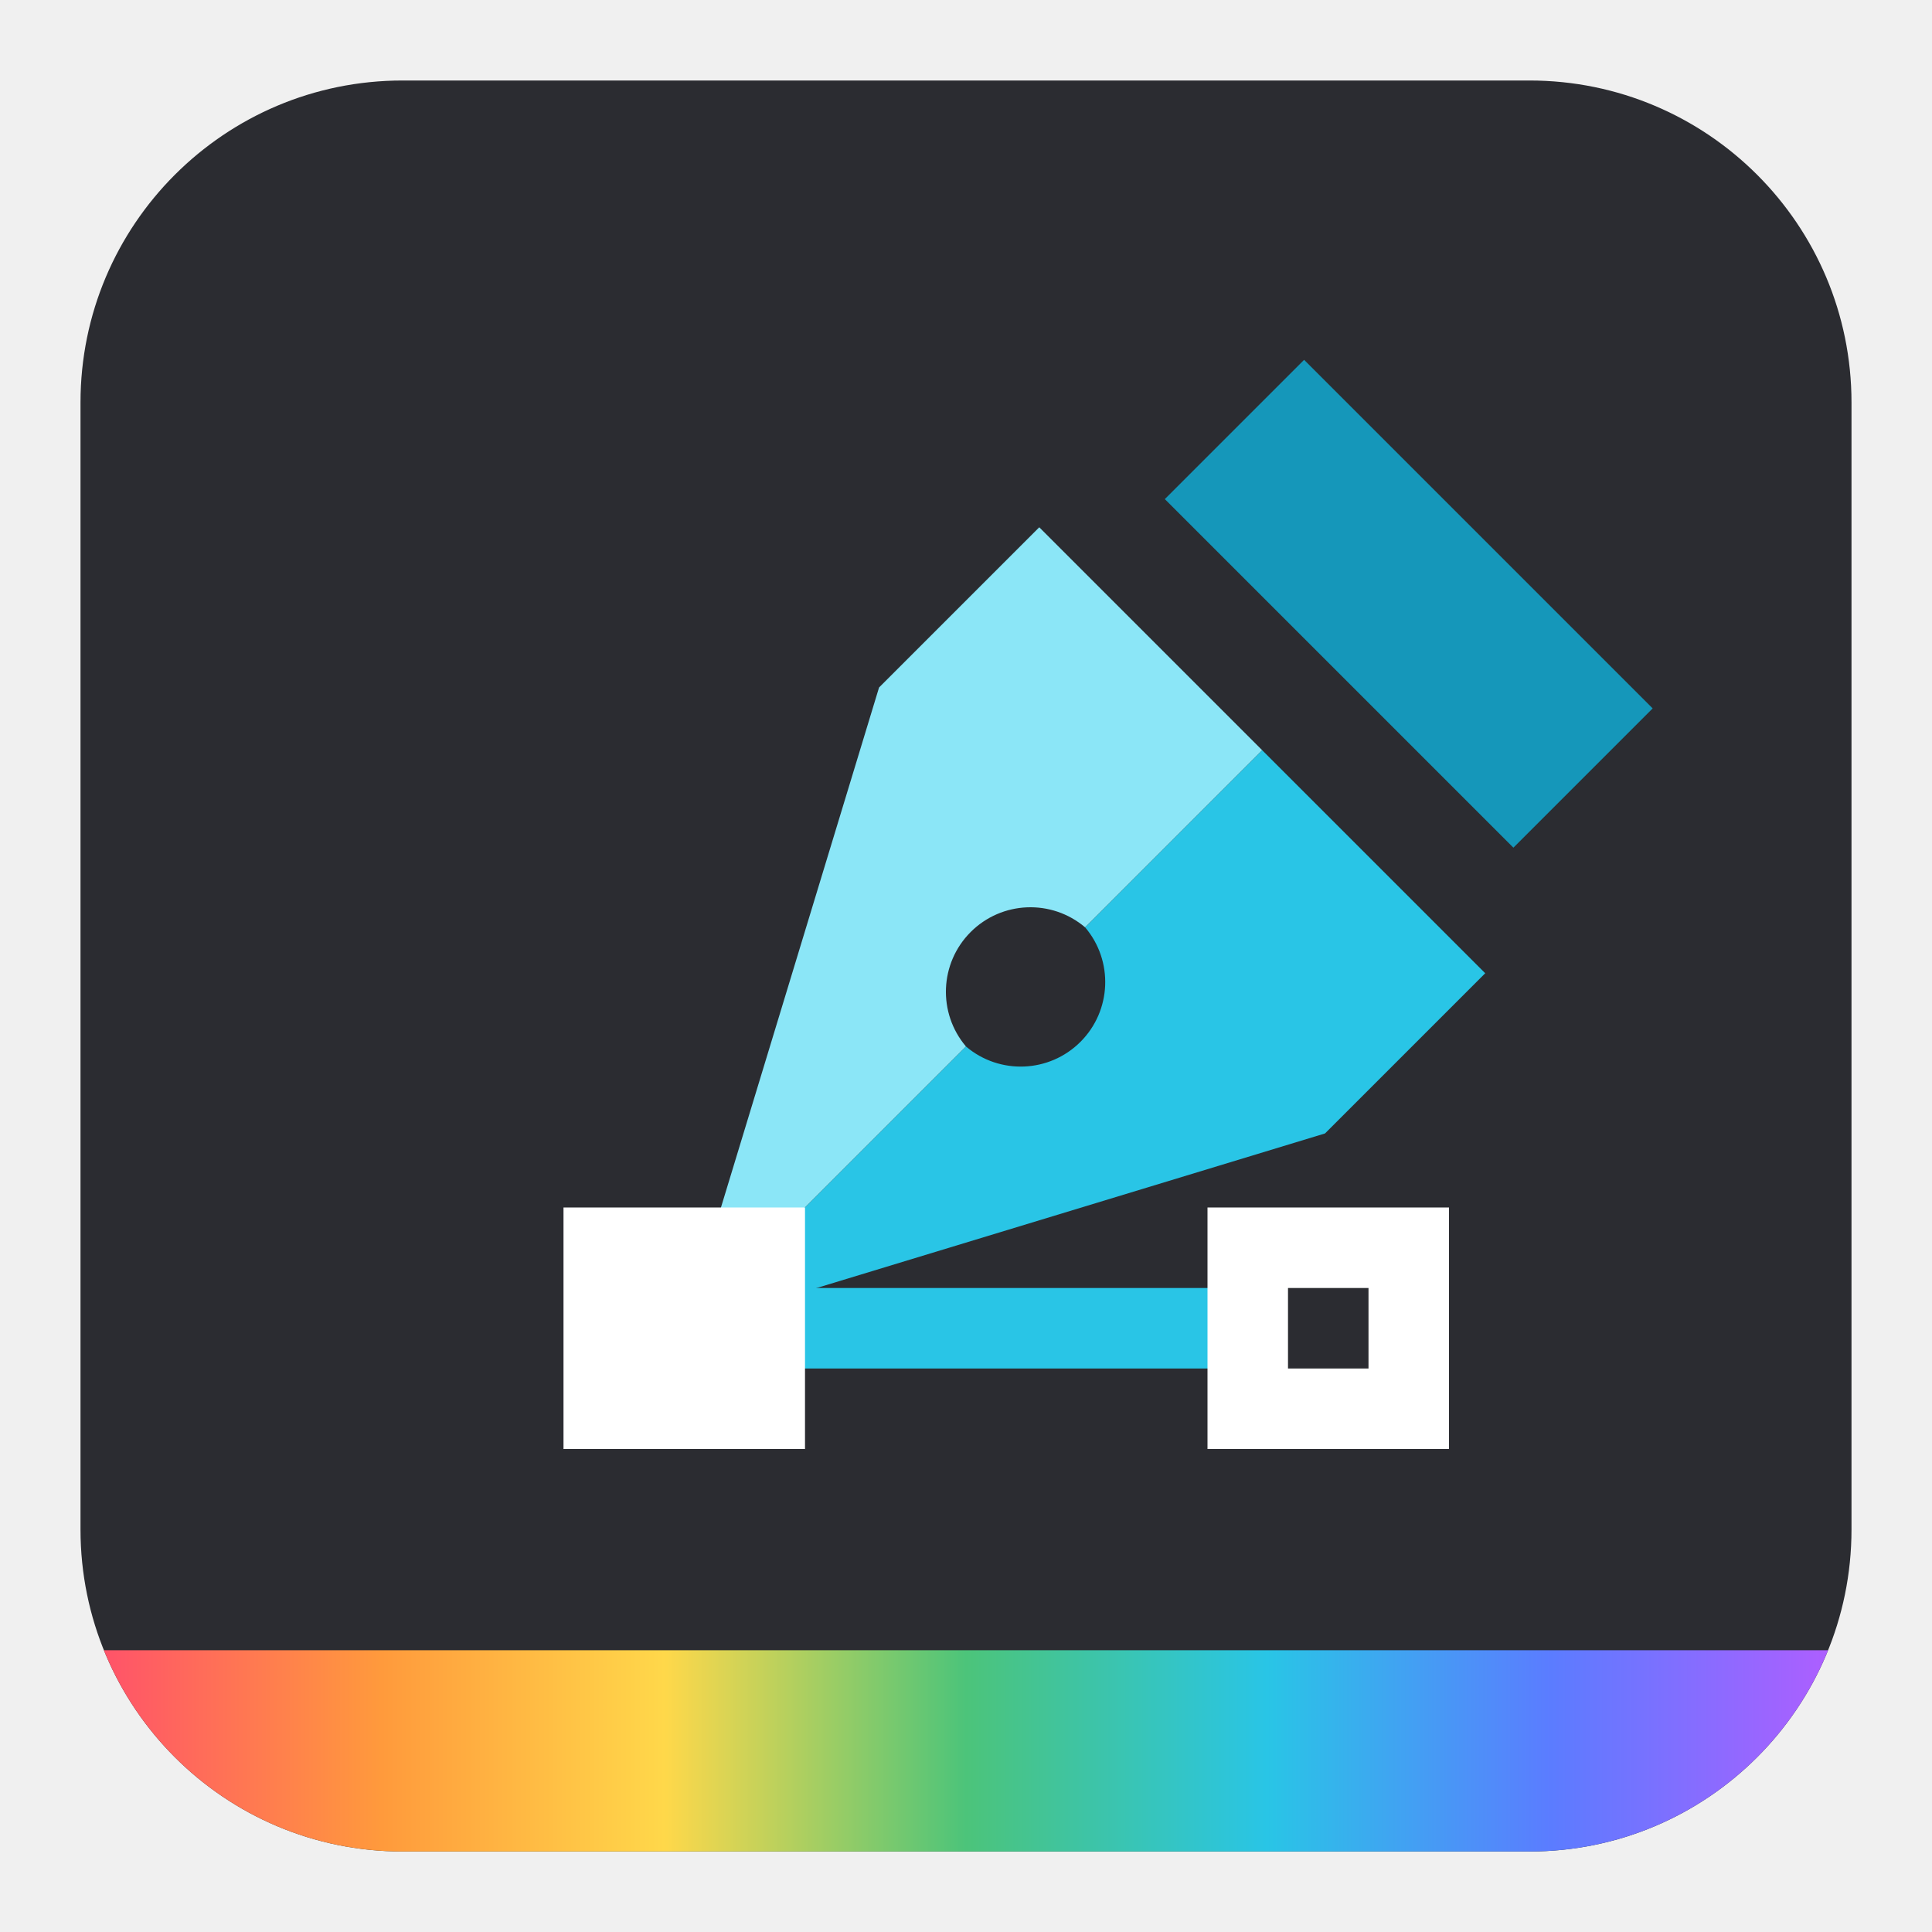
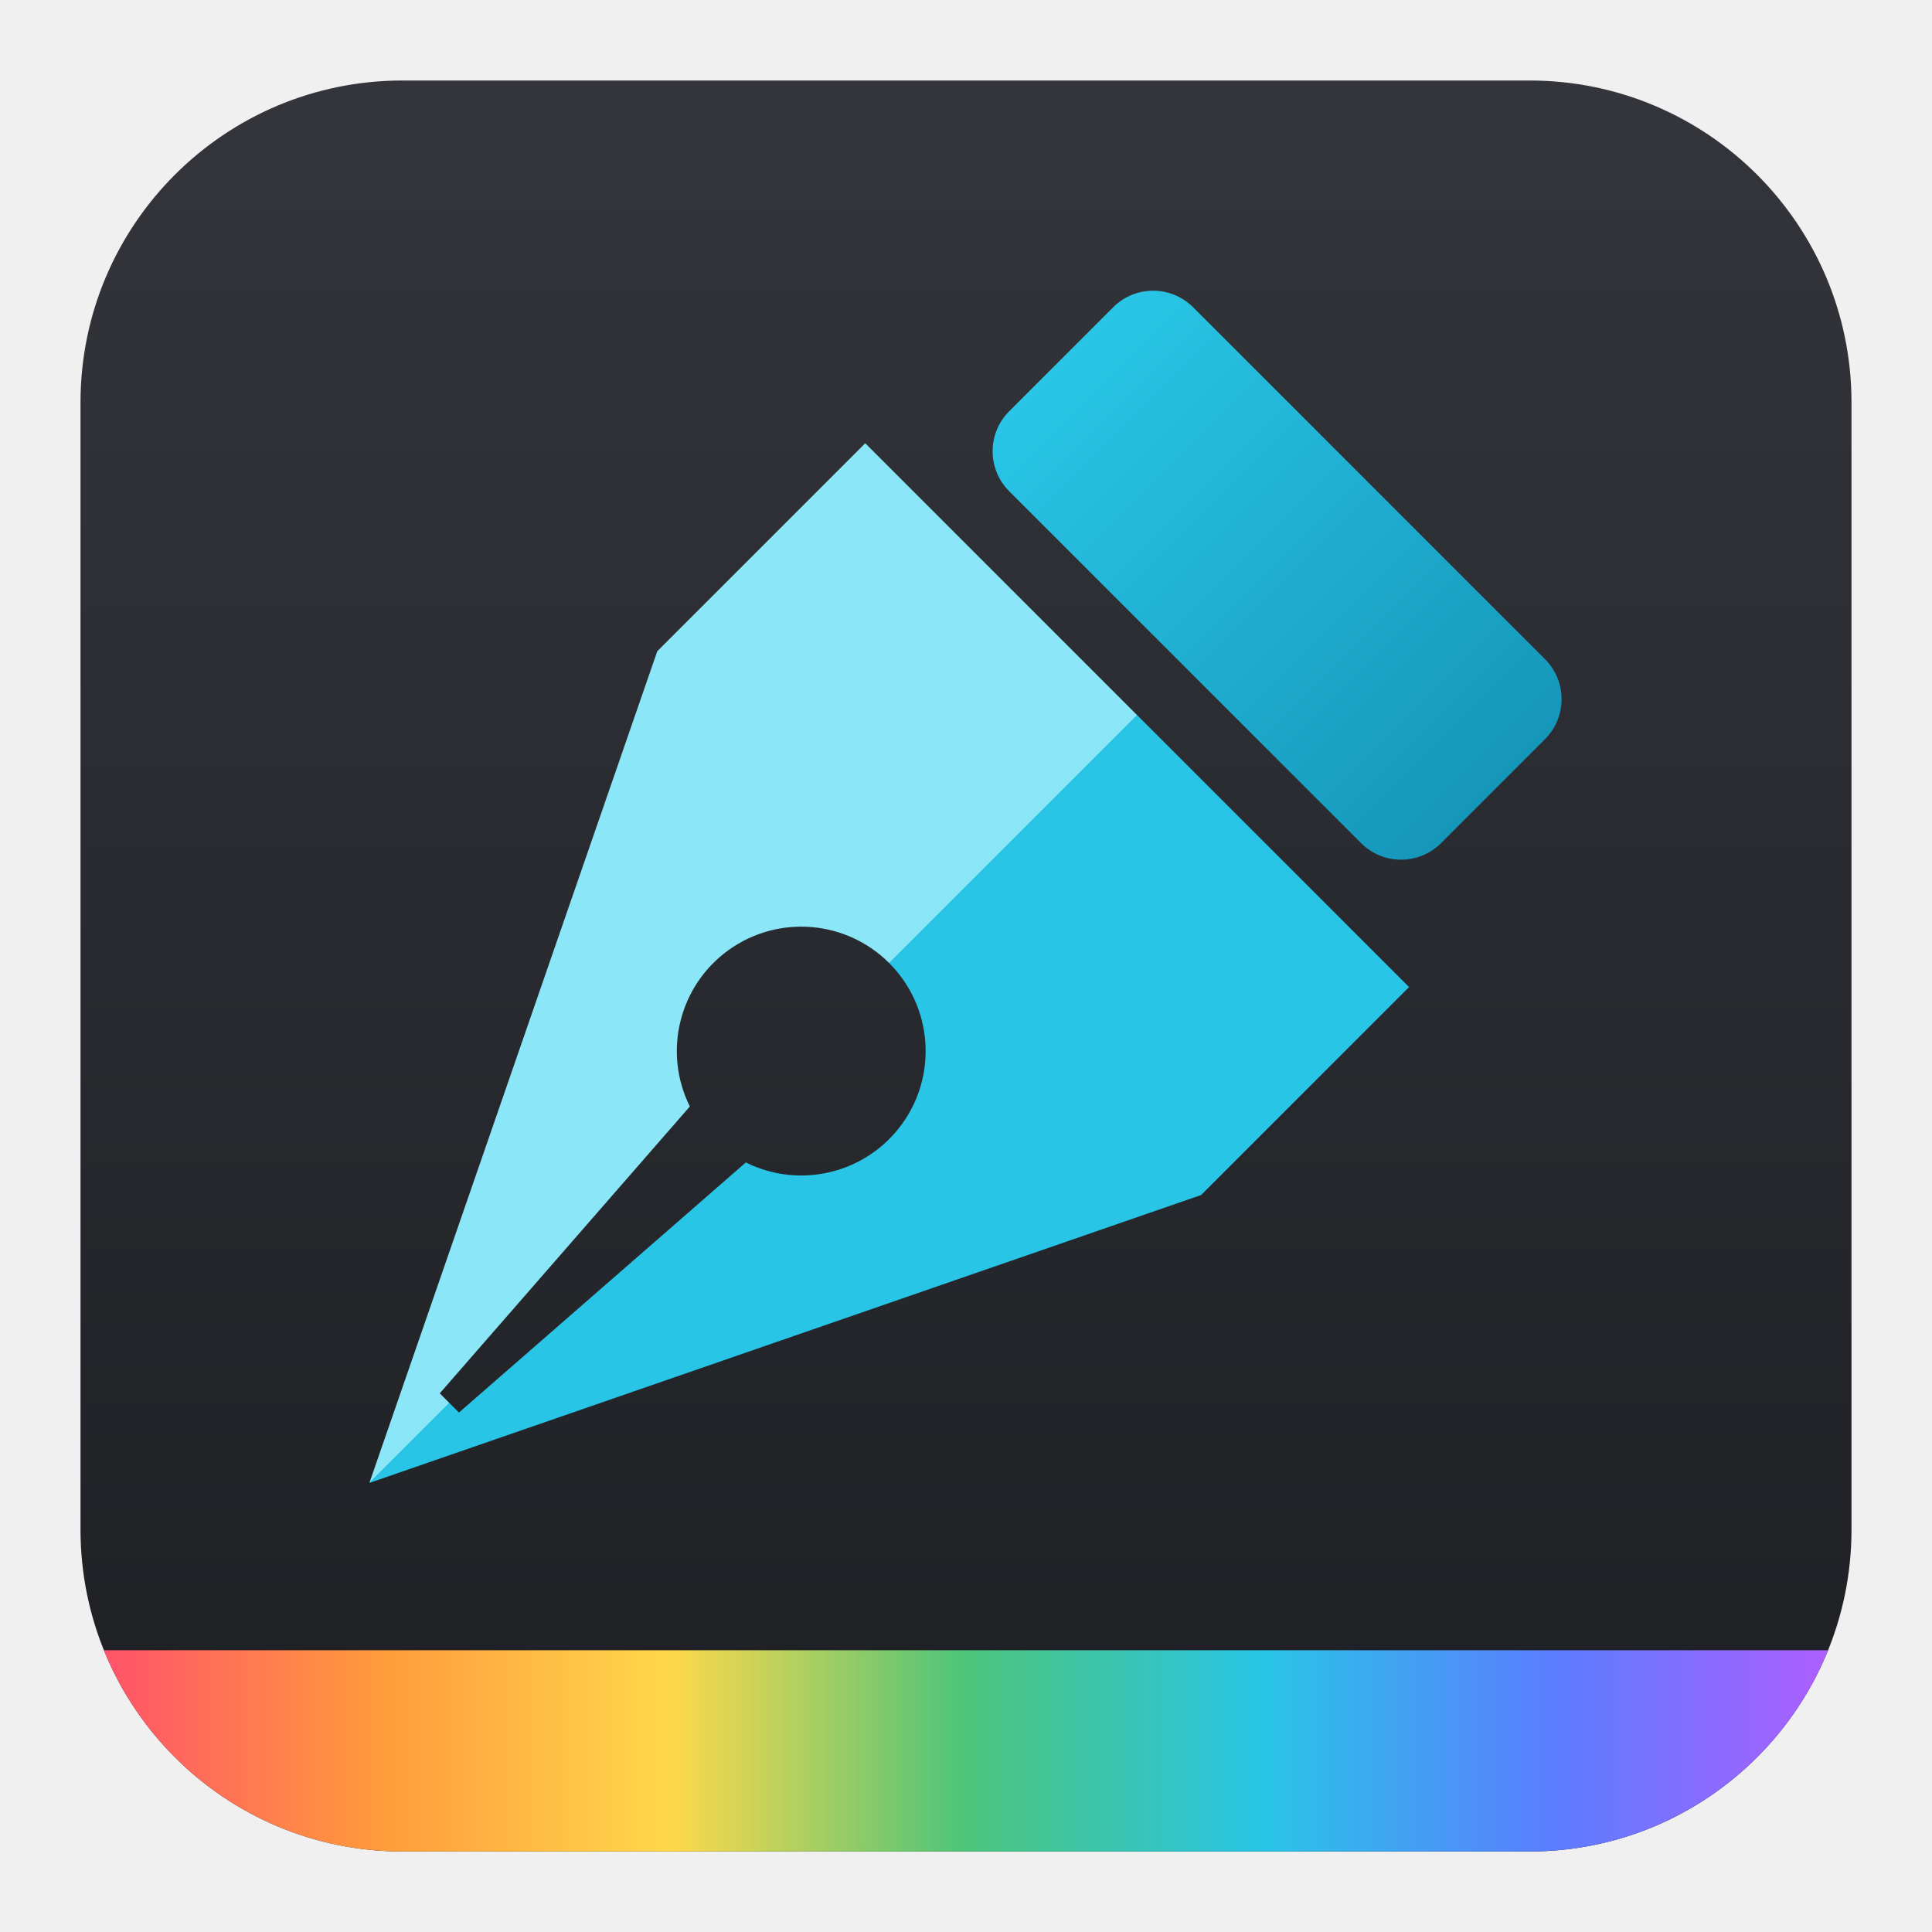
- <svg xmlns="http://www.w3.org/2000/svg" version="1.1" width="24" height="24" viewBox="0 0 24 24">
+ <svg xmlns="http://www.w3.org/2000/svg" viewBox="0 0 24 24" width="24" height="24">
  <defs>
+     <linearGradient id="nodus-c-s24-tile" x1="0" y1="0" x2="0" y2="1">
+       <stop offset="0" stop-color="#34353B" />
+       <stop offset="1" stop-color="#1E1F23" />
+     </linearGradient>
    <linearGradient id="nodus-c-s24-spec" x1="1" y1="0" x2="23" y2="0" gradientUnits="userSpaceOnUse">
-       <stop offset="0" stop-color="#FF4D6D" />
-       <stop offset="0.17" stop-color="#FF9A3C" />
-       <stop offset="0.33" stop-color="#FFD84A" />
-       <stop offset="0.5" stop-color="#4CC47A" />
-       <stop offset="0.67" stop-color="#29C5E6" />
-       <stop offset="0.83" stop-color="#5B7CFF" />
-       <stop offset="1" stop-color="#B45CFF" />
+       <stop offset="0.000" stop-color="#FF4D6D" />
+       <stop offset="0.167" stop-color="#FF9A3C" />
+       <stop offset="0.333" stop-color="#FFD84A" />
+       <stop offset="0.500" stop-color="#4CC47A" />
+       <stop offset="0.667" stop-color="#29C5E6" />
+       <stop offset="0.833" stop-color="#5B7CFF" />
+       <stop offset="1.000" stop-color="#B45CFF" />
    </linearGradient>
    <clipPath id="nodus-c-s24-clip">
      <rect x="1" y="1" width="22" height="22" rx="4" />
    </clipPath>
+     <linearGradient id="nodus-c-s24-nib" x1="0" y1="0" x2="1" y2="0">
+       <stop offset="0" stop-color="#8BE6F7" />
+       <stop offset="0.5" stop-color="#8BE6F7" />
+       <stop offset="0.5" stop-color="#29C5E6" />
+       <stop offset="1" stop-color="#29C5E6" />
+     </linearGradient>
+     <linearGradient id="nodus-c-s24-col" x1="0" y1="0" x2="1" y2="0">
+       <stop offset="0" stop-color="#29C5E6" />
+       <stop offset="1" stop-color="#1597BA" />
+     </linearGradient>
  </defs>
-   <rect x="1" y="1" width="22" height="22" rx="4" fill="#2B2C31" />
+   <rect x="1" y="1" width="22" height="22" rx="4" fill="url(#nodus-c-s24-tile)" />
  <rect x="1" y="20.5" width="22" height="2.5" fill="url(#nodus-c-s24-spec)" clip-path="url(#nodus-c-s24-clip)" />
-   <rect x="8.5" y="16" width="8" height="1" fill="#29C5E6" />
-   <path d="M8.5 16.5L10.92 8.54L12.91 6.55L15.68 9.32L13.48 11.52A1.05 1.05 0 0 0 12 13Z" fill="#8BE6F7" />
-   <path d="M8.5 16.5L16.46 14.08L18.45 12.09L15.68 9.32L13.48 11.52A1.05 1.05 0 0 1 12 13Z" fill="#29C5E6" />
-   <path d="M14.47 6.2L18.8 10.53L20.53 8.8L16.2 4.47Z" fill="#1597BA" />
-   <rect x="15.5" y="15.5" width="2" height="2" fill="#2B2C31" stroke="#FFFFFF" />
-   <rect x="7" y="15" width="3" height="3" fill="#FFFFFF" />
+   <g transform="translate(12.000 11.010) scale(0.1405) translate(-156.75 -130.25)">
+     <g transform="translate(104 183) rotate(45) scale(1)">
+       <path d="M0 0L34 -70L34 -96L-34 -96L-34 -70ZM-3.5 -43.57A11 11 0 1 1 3.5 -43.57L1.2 -10L-1.2 -10Z" fill="url(#nodus-c-s24-nib)" fill-rule="evenodd" />
+       <rect x="-27" y="-125" width="54" height="23" rx="5" fill="url(#nodus-c-s24-col)" />
+     </g>
+   </g>
</svg>
